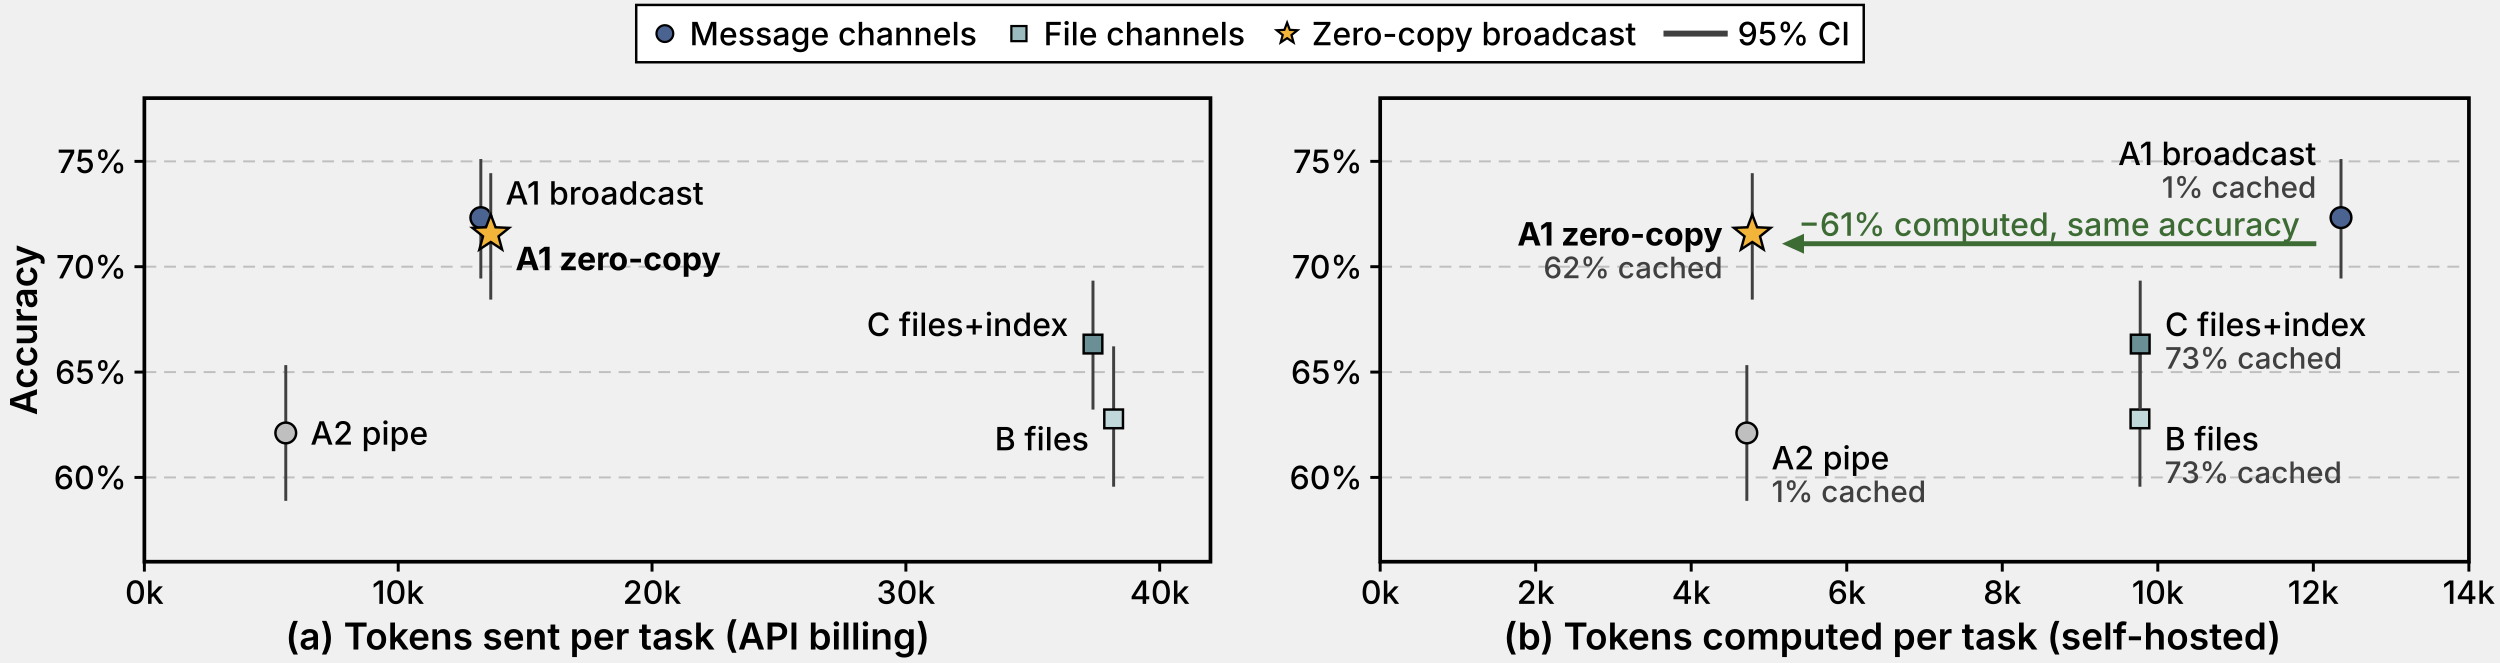
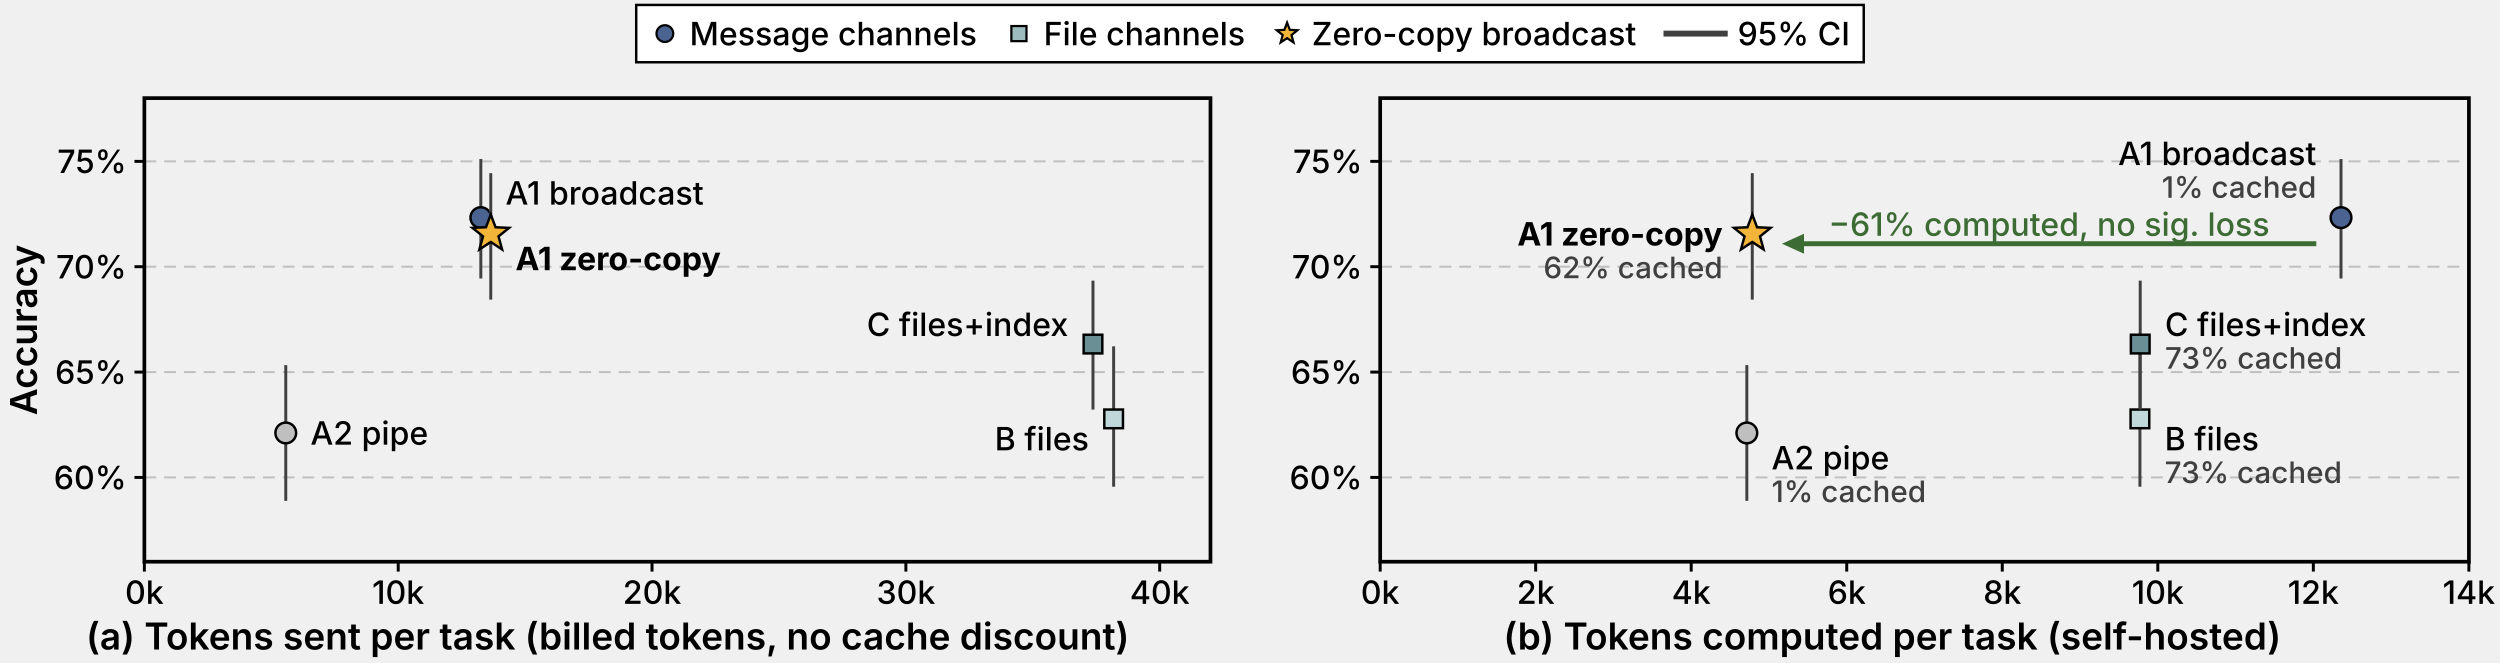
<svg xmlns="http://www.w3.org/2000/svg" width="506pt" height="134.03pt" viewBox="0 0 506 134.03">
  <line x1="29.22" y1="96.63" x2="245" y2="96.63" stroke="#BFBFBF" stroke-width="0.4" stroke-dasharray="2.4 1.6" />
  <line x1="29.22" y1="75.31" x2="245" y2="75.31" stroke="#BFBFBF" stroke-width="0.4" stroke-dasharray="2.4 1.6" />
  <line x1="29.22" y1="53.98" x2="245" y2="53.98" stroke="#BFBFBF" stroke-width="0.4" stroke-dasharray="2.4 1.6" />
  <line x1="29.22" y1="32.66" x2="245" y2="32.66" stroke="#BFBFBF" stroke-width="0.4" stroke-dasharray="2.4 1.6" />
  <path d="M97.32,56.37 L97.32,32.19" fill="none" stroke="#404040" stroke-width="0.6" stroke-linejoin="miter" stroke-linecap="butt" />
  <circle cx="97.32" cy="44.05" r="2.1" fill="#4A6390" stroke="#000000" stroke-width="0.5" />
  <text font-family="Inter">
    <tspan x="102.32" y="41.41" font-size="6.5" font-weight="500" fill="#000000">A1</tspan>
    <tspan x="111.1" y="41.41" font-size="6.5" font-weight="500" fill="#000000">broadcast</tspan>
  </text>
  <path d="M99.33,60.64 L99.33,35.05" fill="none" stroke="#404040" stroke-width="0.6" stroke-linejoin="miter" stroke-linecap="butt" />
  <polygon points="99.33,43.43 100.3,46 103.04,46.12 100.9,47.84 101.62,50.49 99.33,48.98 97.03,50.49 97.76,47.84 95.62,46.12 98.36,46" fill="#F2B53A" stroke="#000000" stroke-width="0.5" />
  <text font-family="Inter">
    <tspan x="104.33" y="54.69" font-size="6.5" font-weight="700" fill="#000000">A1</tspan>
    <tspan x="113.2" y="54.69" font-size="6.5" font-weight="700" fill="#000000">zero-copy</tspan>
  </text>
  <path d="M57.84,101.37 L57.84,73.9" fill="none" stroke="#404040" stroke-width="0.6" stroke-linejoin="miter" stroke-linecap="butt" />
  <circle cx="57.84" cy="87.63" r="2.1" fill="#BFBFBF" stroke="#000000" stroke-width="0.5" />
  <text font-family="Inter">
    <tspan x="62.84" y="90" font-size="6.5" font-weight="500" fill="#000000">A2</tspan>
    <tspan x="73.18" y="90" font-size="6.5" font-weight="500" fill="#000000">pipe</tspan>
  </text>
  <path d="M225.4,98.51 L225.4,70.1" fill="none" stroke="#404040" stroke-width="0.6" stroke-linejoin="miter" stroke-linecap="butt" />
  <rect x="223.51" y="82.89" width="3.78" height="3.78" fill="#C0D8DA" stroke="#000000" stroke-width="0.5" />
  <text font-family="Inter">
    <tspan x="201.32" y="91.14" font-size="6.5" font-weight="500" fill="#000000">B</tspan>
    <tspan x="207.32" y="91.14" font-size="6.5" font-weight="500" fill="#000000">files</tspan>
  </text>
  <path d="M221.22,82.9 L221.22,56.8" fill="none" stroke="#404040" stroke-width="0.6" stroke-linejoin="miter" stroke-linecap="butt" />
  <rect x="219.33" y="67.75" width="3.78" height="3.78" fill="#6A9096" stroke="#000000" stroke-width="0.5" />
  <text font-family="Inter">
    <tspan x="175.43" y="68" font-size="6.5" font-weight="500" fill="#000000">C</tspan>
    <tspan x="181.93" y="68" font-size="6.5" font-weight="500" fill="#000000">files+index</tspan>
  </text>
  <text font-family="Inter">
-     <tspan x="57.77" y="131.46" font-size="7.5" font-weight="600" fill="#000000">(a)</tspan>
-     <tspan x="69.56" y="131.46" font-size="7.5" font-weight="600" fill="#000000">Tokens</tspan>
-     <tspan x="97.63" y="131.46" font-size="7.5" font-weight="600" fill="#000000">sent</tspan>
-     <tspan x="115.31" y="131.46" font-size="7.5" font-weight="600" fill="#000000">per</tspan>
-     <tspan x="129.29" y="131.46" font-size="7.5" font-weight="600" fill="#000000">task</tspan>
-     <tspan x="146.56" y="131.46" font-size="7.5" font-weight="600" fill="#000000">(API</tspan>
-     <tspan x="163.62" y="131.46" font-size="7.5" font-weight="600" fill="#000000">billing)</tspan>
+     <tspan x="17.41" y="131.46" font-size="7.5" font-weight="600" fill="#000000">(a)</tspan>
+     <tspan x="29.21" y="131.46" font-size="7.5" font-weight="600" fill="#000000">Tokens</tspan>
+     <tspan x="57.27" y="131.46" font-size="7.5" font-weight="600" fill="#000000">sent</tspan>
+     <tspan x="74.95" y="131.46" font-size="7.5" font-weight="600" fill="#000000">per</tspan>
+     <tspan x="88.94" y="131.46" font-size="7.5" font-weight="600" fill="#000000">task</tspan>
+     <tspan x="106.21" y="131.46" font-size="7.5" font-weight="600" fill="#000000">(billed</tspan>
+     <tspan x="130.67" y="131.46" font-size="7.5" font-weight="600" fill="#000000">tokens,</tspan>
+     <tspan x="159.18" y="131.46" font-size="7.5" font-weight="600" fill="#000000">no</tspan>
+     <tspan x="170.23" y="131.46" font-size="7.5" font-weight="600" fill="#000000">cache</tspan>
+     <tspan x="194.26" y="131.46" font-size="7.5" font-weight="600" fill="#000000">discount)</tspan>
  </text>
  <line x1="279.35" y1="96.63" x2="499.7" y2="96.63" stroke="#BFBFBF" stroke-width="0.4" stroke-dasharray="2.4 1.6" />
  <line x1="279.35" y1="75.31" x2="499.7" y2="75.31" stroke="#BFBFBF" stroke-width="0.4" stroke-dasharray="2.4 1.6" />
  <line x1="279.35" y1="53.98" x2="499.7" y2="53.98" stroke="#BFBFBF" stroke-width="0.4" stroke-dasharray="2.4 1.6" />
  <line x1="279.35" y1="32.66" x2="499.7" y2="32.66" stroke="#BFBFBF" stroke-width="0.4" stroke-dasharray="2.4 1.6" />
  <path d="M473.82,56.37 L473.82,32.19" fill="none" stroke="#404040" stroke-width="0.6" stroke-linejoin="miter" stroke-linecap="butt" />
  <circle cx="473.82" cy="44.05" r="2.1" fill="#4A6390" stroke="#000000" stroke-width="0.5" />
  <text font-family="Inter">
    <tspan x="428.71" y="33.41" font-size="6.5" font-weight="500" fill="#000000">A1</tspan>
    <tspan x="437.5" y="33.41" font-size="6.5" font-weight="500" fill="#000000">broadcast</tspan>
  </text>
  <text font-family="Inter">
    <tspan x="437.54" y="40.03" font-size="6" font-weight="500" fill="#404040">1%</tspan>
    <tspan x="447.59" y="40.03" font-size="6" font-weight="500" fill="#404040">cached</tspan>
  </text>
  <path d="M354.66,60.64 L354.66,35.05" fill="none" stroke="#404040" stroke-width="0.6" stroke-linejoin="miter" stroke-linecap="butt" />
  <polygon points="354.66,43.43 355.63,46 358.37,46.12 356.23,47.84 356.95,50.49 354.66,48.98 352.37,50.49 353.09,47.84 350.95,46.12 353.69,46" fill="#F2B53A" stroke="#000000" stroke-width="0.5" />
  <text font-family="Inter">
    <tspan x="307.11" y="49.69" font-size="6.5" font-weight="700" fill="#000000">A1</tspan>
    <tspan x="315.98" y="49.69" font-size="6.5" font-weight="700" fill="#000000">zero-copy</tspan>
  </text>
  <text font-family="Inter">
    <tspan x="312.39" y="56.31" font-size="6" font-weight="500" fill="#404040">62%</tspan>
    <tspan x="327.43" y="56.31" font-size="6" font-weight="500" fill="#404040">cached</tspan>
  </text>
  <path d="M353.56,101.37 L353.56,73.9" fill="none" stroke="#404040" stroke-width="0.6" stroke-linejoin="miter" stroke-linecap="butt" />
  <circle cx="353.56" cy="87.63" r="2.1" fill="#BFBFBF" stroke="#000000" stroke-width="0.5" />
  <text font-family="Inter">
    <tspan x="358.56" y="95" font-size="6.5" font-weight="500" fill="#000000">A2</tspan>
    <tspan x="368.91" y="95" font-size="6.5" font-weight="500" fill="#000000">pipe</tspan>
  </text>
  <text font-family="Inter">
    <tspan x="358.56" y="101.62" font-size="6" font-weight="500" fill="#404040">1%</tspan>
    <tspan x="368.61" y="101.62" font-size="6" font-weight="500" fill="#404040">cached</tspan>
  </text>
  <path d="M433.12,98.51 L433.12,70.1" fill="none" stroke="#404040" stroke-width="0.6" stroke-linejoin="miter" stroke-linecap="butt" />
  <rect x="431.23" y="82.89" width="3.78" height="3.78" fill="#C0D8DA" stroke="#000000" stroke-width="0.5" />
  <text font-family="Inter">
    <tspan x="438.12" y="91.14" font-size="6.5" font-weight="500" fill="#000000">B</tspan>
    <tspan x="444.12" y="91.14" font-size="6.5" font-weight="500" fill="#000000">files</tspan>
  </text>
  <text font-family="Inter">
    <tspan x="438.12" y="97.76" font-size="6" font-weight="500" fill="#404040">73%</tspan>
    <tspan x="452.77" y="97.76" font-size="6" font-weight="500" fill="#404040">cached</tspan>
  </text>
  <path d="M433.18,82.9 L433.18,56.8" fill="none" stroke="#404040" stroke-width="0.6" stroke-linejoin="miter" stroke-linecap="butt" />
  <rect x="431.29" y="67.75" width="3.78" height="3.78" fill="#6A9096" stroke="#000000" stroke-width="0.5" />
  <text font-family="Inter">
    <tspan x="438.18" y="68" font-size="6.5" font-weight="500" fill="#000000">C</tspan>
    <tspan x="444.68" y="68" font-size="6.5" font-weight="500" fill="#000000">files+index</tspan>
  </text>
  <text font-family="Inter">
    <tspan x="438.18" y="74.62" font-size="6" font-weight="500" fill="#404040">73%</tspan>
    <tspan x="452.83" y="74.62" font-size="6" font-weight="500" fill="#404040">cached</tspan>
  </text>
  <path d="M468.82,49.33 L364.46,49.33" fill="none" stroke="#3D6B34" stroke-width="1" stroke-linejoin="miter" stroke-linecap="butt" />
  <polygon points="360.66,49.33 365.13,47.31 365.13,51.35" fill="#3D6B34" />
  <text font-family="Inter">
-     <tspan x="364" y="47.73" font-size="6.5" font-weight="500" fill="#3D6B34">−61%</tspan>
-     <tspan x="383.32" y="47.73" font-size="6.5" font-weight="500" fill="#3D6B34">computed,</tspan>
-     <tspan x="418.32" y="47.73" font-size="6.5" font-weight="500" fill="#3D6B34">same</tspan>
-     <tspan x="436.84" y="47.73" font-size="6.5" font-weight="500" fill="#3D6B34">accuracy</tspan>
+     <tspan x="370.11" y="47.73" font-size="6.5" font-weight="500" fill="#3D6B34">−61%</tspan>
+     <tspan x="389.43" y="47.73" font-size="6.5" font-weight="500" fill="#3D6B34">computed,</tspan>
+     <tspan x="424.43" y="47.73" font-size="6.5" font-weight="500" fill="#3D6B34">no</tspan>
+     <tspan x="434" y="47.73" font-size="6.5" font-weight="500" fill="#3D6B34">sig.</tspan>
+     <tspan x="446.8" y="47.73" font-size="6.5" font-weight="500" fill="#3D6B34">loss</tspan>
  </text>
  <text font-family="Inter">
    <tspan x="304.29" y="131.46" font-size="7.5" font-weight="600" fill="#000000">(b)</tspan>
    <tspan x="316.45" y="131.46" font-size="7.5" font-weight="600" fill="#000000">Tokens</tspan>
    <tspan x="344.52" y="131.46" font-size="7.5" font-weight="600" fill="#000000">computed</tspan>
    <tspan x="383.06" y="131.46" font-size="7.5" font-weight="600" fill="#000000">per</tspan>
    <tspan x="397.04" y="131.46" font-size="7.5" font-weight="600" fill="#000000">task</tspan>
    <tspan x="414.31" y="131.46" font-size="7.5" font-weight="600" fill="#000000">(self-hosted)</tspan>
  </text>
  <rect x="128.77" y="1" width="248.45" height="11.6" fill="white" stroke="#000" stroke-width="0.5" />
  <circle cx="134.57" cy="6.8" r="1.7" fill="#4A6390" stroke="#000000" stroke-width="0.45" />
  <text font-family="Inter">
    <tspan x="139.57" y="9.16" font-size="6.5" font-weight="500" fill="#000000">Message</tspan>
    <tspan x="169.6" y="9.16" font-size="6.5" font-weight="500" fill="#000000">channels</tspan>
  </text>
  <rect x="204.7" y="5.27" width="3.06" height="3.06" fill="#9CBBBE" stroke="#000000" stroke-width="0.45" />
  <text font-family="Inter">
    <tspan x="211.23" y="9.16" font-size="6.5" font-weight="500" fill="#000000">File</tspan>
    <tspan x="223.88" y="9.16" font-size="6.5" font-weight="500" fill="#000000">channels</tspan>
  </text>
  <polygon points="260.51,4.59 261.06,6.04 262.61,6.12 261.4,7.09 261.81,8.59 260.51,7.73 259.21,8.59 259.62,7.09 258.41,6.12 259.96,6.04" fill="#F2B53A" stroke="#000000" stroke-width="0.45" />
  <text font-family="Inter">
    <tspan x="265.51" y="9.16" font-size="6.5" font-weight="500" fill="#000000">Zero-copy</tspan>
    <tspan x="299.86" y="9.16" font-size="6.5" font-weight="500" fill="#000000">broadcast</tspan>
  </text>
  <line x1="336.69" y1="6.8" x2="349.69" y2="6.8" stroke="#404040" stroke-width="1.2" />
  <text font-family="Inter">
    <tspan x="351.69" y="9.16" font-size="6.5" font-weight="500" fill="#000000">95%</tspan>
    <tspan x="367.89" y="9.16" font-size="6.5" font-weight="500" fill="#000000">CI</tspan>
  </text>
  <rect x="29.22" y="19.86" width="215.78" height="93.83" fill="none" stroke="#000" stroke-width="0.75" />
  <line x1="27.22" y1="96.63" x2="29.22" y2="96.63" stroke="#000" stroke-width="0.6" />
  <text font-family="Inter">
    <tspan x="10.88" y="99" font-size="6.5" font-weight="500" fill="#000000">60%</tspan>
  </text>
  <line x1="27.22" y1="75.31" x2="29.22" y2="75.31" stroke="#000" stroke-width="0.6" />
  <text font-family="Inter">
    <tspan x="11.15" y="77.67" font-size="6.5" font-weight="500" fill="#000000">65%</tspan>
  </text>
  <line x1="27.22" y1="53.98" x2="29.22" y2="53.98" stroke="#000" stroke-width="0.6" />
  <text font-family="Inter">
    <tspan x="11.36" y="56.35" font-size="6.5" font-weight="500" fill="#000000">70%</tspan>
  </text>
  <line x1="27.22" y1="32.66" x2="29.22" y2="32.66" stroke="#000" stroke-width="0.6" />
  <text font-family="Inter">
    <tspan x="11.6" y="35.02" font-size="6.5" font-weight="500" fill="#000000">75%</tspan>
  </text>
  <text font-family="Inter" transform="rotate(-90 4.75 66.78)">
    <tspan x="-12.52" y="69.51" font-size="7.5" font-weight="600" fill="#000000">Accuracy</tspan>
  </text>
  <line x1="29.22" y1="113.69" x2="29.22" y2="115.69" stroke="#000" stroke-width="0.6" />
  <text font-family="Inter">
    <tspan x="25.31" y="122.22" font-size="6.5" font-weight="500" fill="#000000">0k</tspan>
  </text>
  <line x1="80.6" y1="113.69" x2="80.6" y2="115.69" stroke="#000" stroke-width="0.6" />
  <text font-family="Inter">
    <tspan x="75.33" y="122.22" font-size="6.5" font-weight="500" fill="#000000">10k</tspan>
  </text>
  <line x1="131.97" y1="113.69" x2="131.97" y2="115.69" stroke="#000" stroke-width="0.6" />
  <text font-family="Inter">
    <tspan x="126.06" y="122.22" font-size="6.5" font-weight="500" fill="#000000">20k</tspan>
  </text>
  <line x1="183.35" y1="113.69" x2="183.35" y2="115.69" stroke="#000" stroke-width="0.6" />
  <text font-family="Inter">
    <tspan x="177.4" y="122.22" font-size="6.5" font-weight="500" fill="#000000">30k</tspan>
  </text>
  <line x1="234.72" y1="113.69" x2="234.72" y2="115.69" stroke="#000" stroke-width="0.6" />
  <text font-family="Inter">
    <tspan x="228.68" y="122.22" font-size="6.5" font-weight="500" fill="#000000">40k</tspan>
  </text>
  <rect x="279.35" y="19.86" width="220.36" height="93.83" fill="none" stroke="#000" stroke-width="0.75" />
  <line x1="277.35" y1="96.63" x2="279.35" y2="96.63" stroke="#000" stroke-width="0.6" />
  <text font-family="Inter">
    <tspan x="261" y="99" font-size="6.5" font-weight="500" fill="#000000">60%</tspan>
  </text>
  <line x1="277.35" y1="75.31" x2="279.35" y2="75.31" stroke="#000" stroke-width="0.6" />
  <text font-family="Inter">
    <tspan x="261.28" y="77.67" font-size="6.5" font-weight="500" fill="#000000">65%</tspan>
  </text>
  <line x1="277.35" y1="53.98" x2="279.35" y2="53.98" stroke="#000" stroke-width="0.6" />
  <text font-family="Inter">
    <tspan x="261.48" y="56.35" font-size="6.5" font-weight="500" fill="#000000">70%</tspan>
  </text>
  <line x1="277.35" y1="32.66" x2="279.35" y2="32.66" stroke="#000" stroke-width="0.6" />
  <text font-family="Inter">
    <tspan x="261.72" y="35.02" font-size="6.5" font-weight="500" fill="#000000">75%</tspan>
  </text>
  <line x1="279.35" y1="113.69" x2="279.35" y2="115.69" stroke="#000" stroke-width="0.6" />
  <text font-family="Inter">
    <tspan x="275.43" y="122.22" font-size="6.5" font-weight="500" fill="#000000">0k</tspan>
  </text>
  <line x1="310.82" y1="113.69" x2="310.82" y2="115.69" stroke="#000" stroke-width="0.6" />
  <text font-family="Inter">
    <tspan x="307.01" y="122.22" font-size="6.5" font-weight="500" fill="#000000">2k</tspan>
  </text>
  <line x1="342.3" y1="113.69" x2="342.3" y2="115.69" stroke="#000" stroke-width="0.6" />
  <text font-family="Inter">
    <tspan x="338.35" y="122.22" font-size="6.5" font-weight="500" fill="#000000">4k</tspan>
  </text>
  <line x1="373.78" y1="113.69" x2="373.78" y2="115.69" stroke="#000" stroke-width="0.6" />
  <text font-family="Inter">
    <tspan x="369.92" y="122.22" font-size="6.5" font-weight="500" fill="#000000">6k</tspan>
  </text>
  <line x1="405.26" y1="113.69" x2="405.26" y2="115.69" stroke="#000" stroke-width="0.6" />
  <text font-family="Inter">
    <tspan x="401.4" y="122.22" font-size="6.5" font-weight="500" fill="#000000">8k</tspan>
  </text>
  <line x1="436.74" y1="113.69" x2="436.74" y2="115.69" stroke="#000" stroke-width="0.6" />
  <text font-family="Inter">
    <tspan x="431.48" y="122.22" font-size="6.5" font-weight="500" fill="#000000">10k</tspan>
  </text>
  <line x1="468.22" y1="113.69" x2="468.22" y2="115.69" stroke="#000" stroke-width="0.6" />
  <text font-family="Inter">
    <tspan x="463.05" y="122.22" font-size="6.5" font-weight="500" fill="#000000">12k</tspan>
  </text>
  <line x1="499.7" y1="113.69" x2="499.7" y2="115.69" stroke="#000" stroke-width="0.6" />
  <text font-family="Inter">
    <tspan x="494.4" y="122.22" font-size="6.5" font-weight="500" fill="#000000">14k</tspan>
  </text>
</svg>
